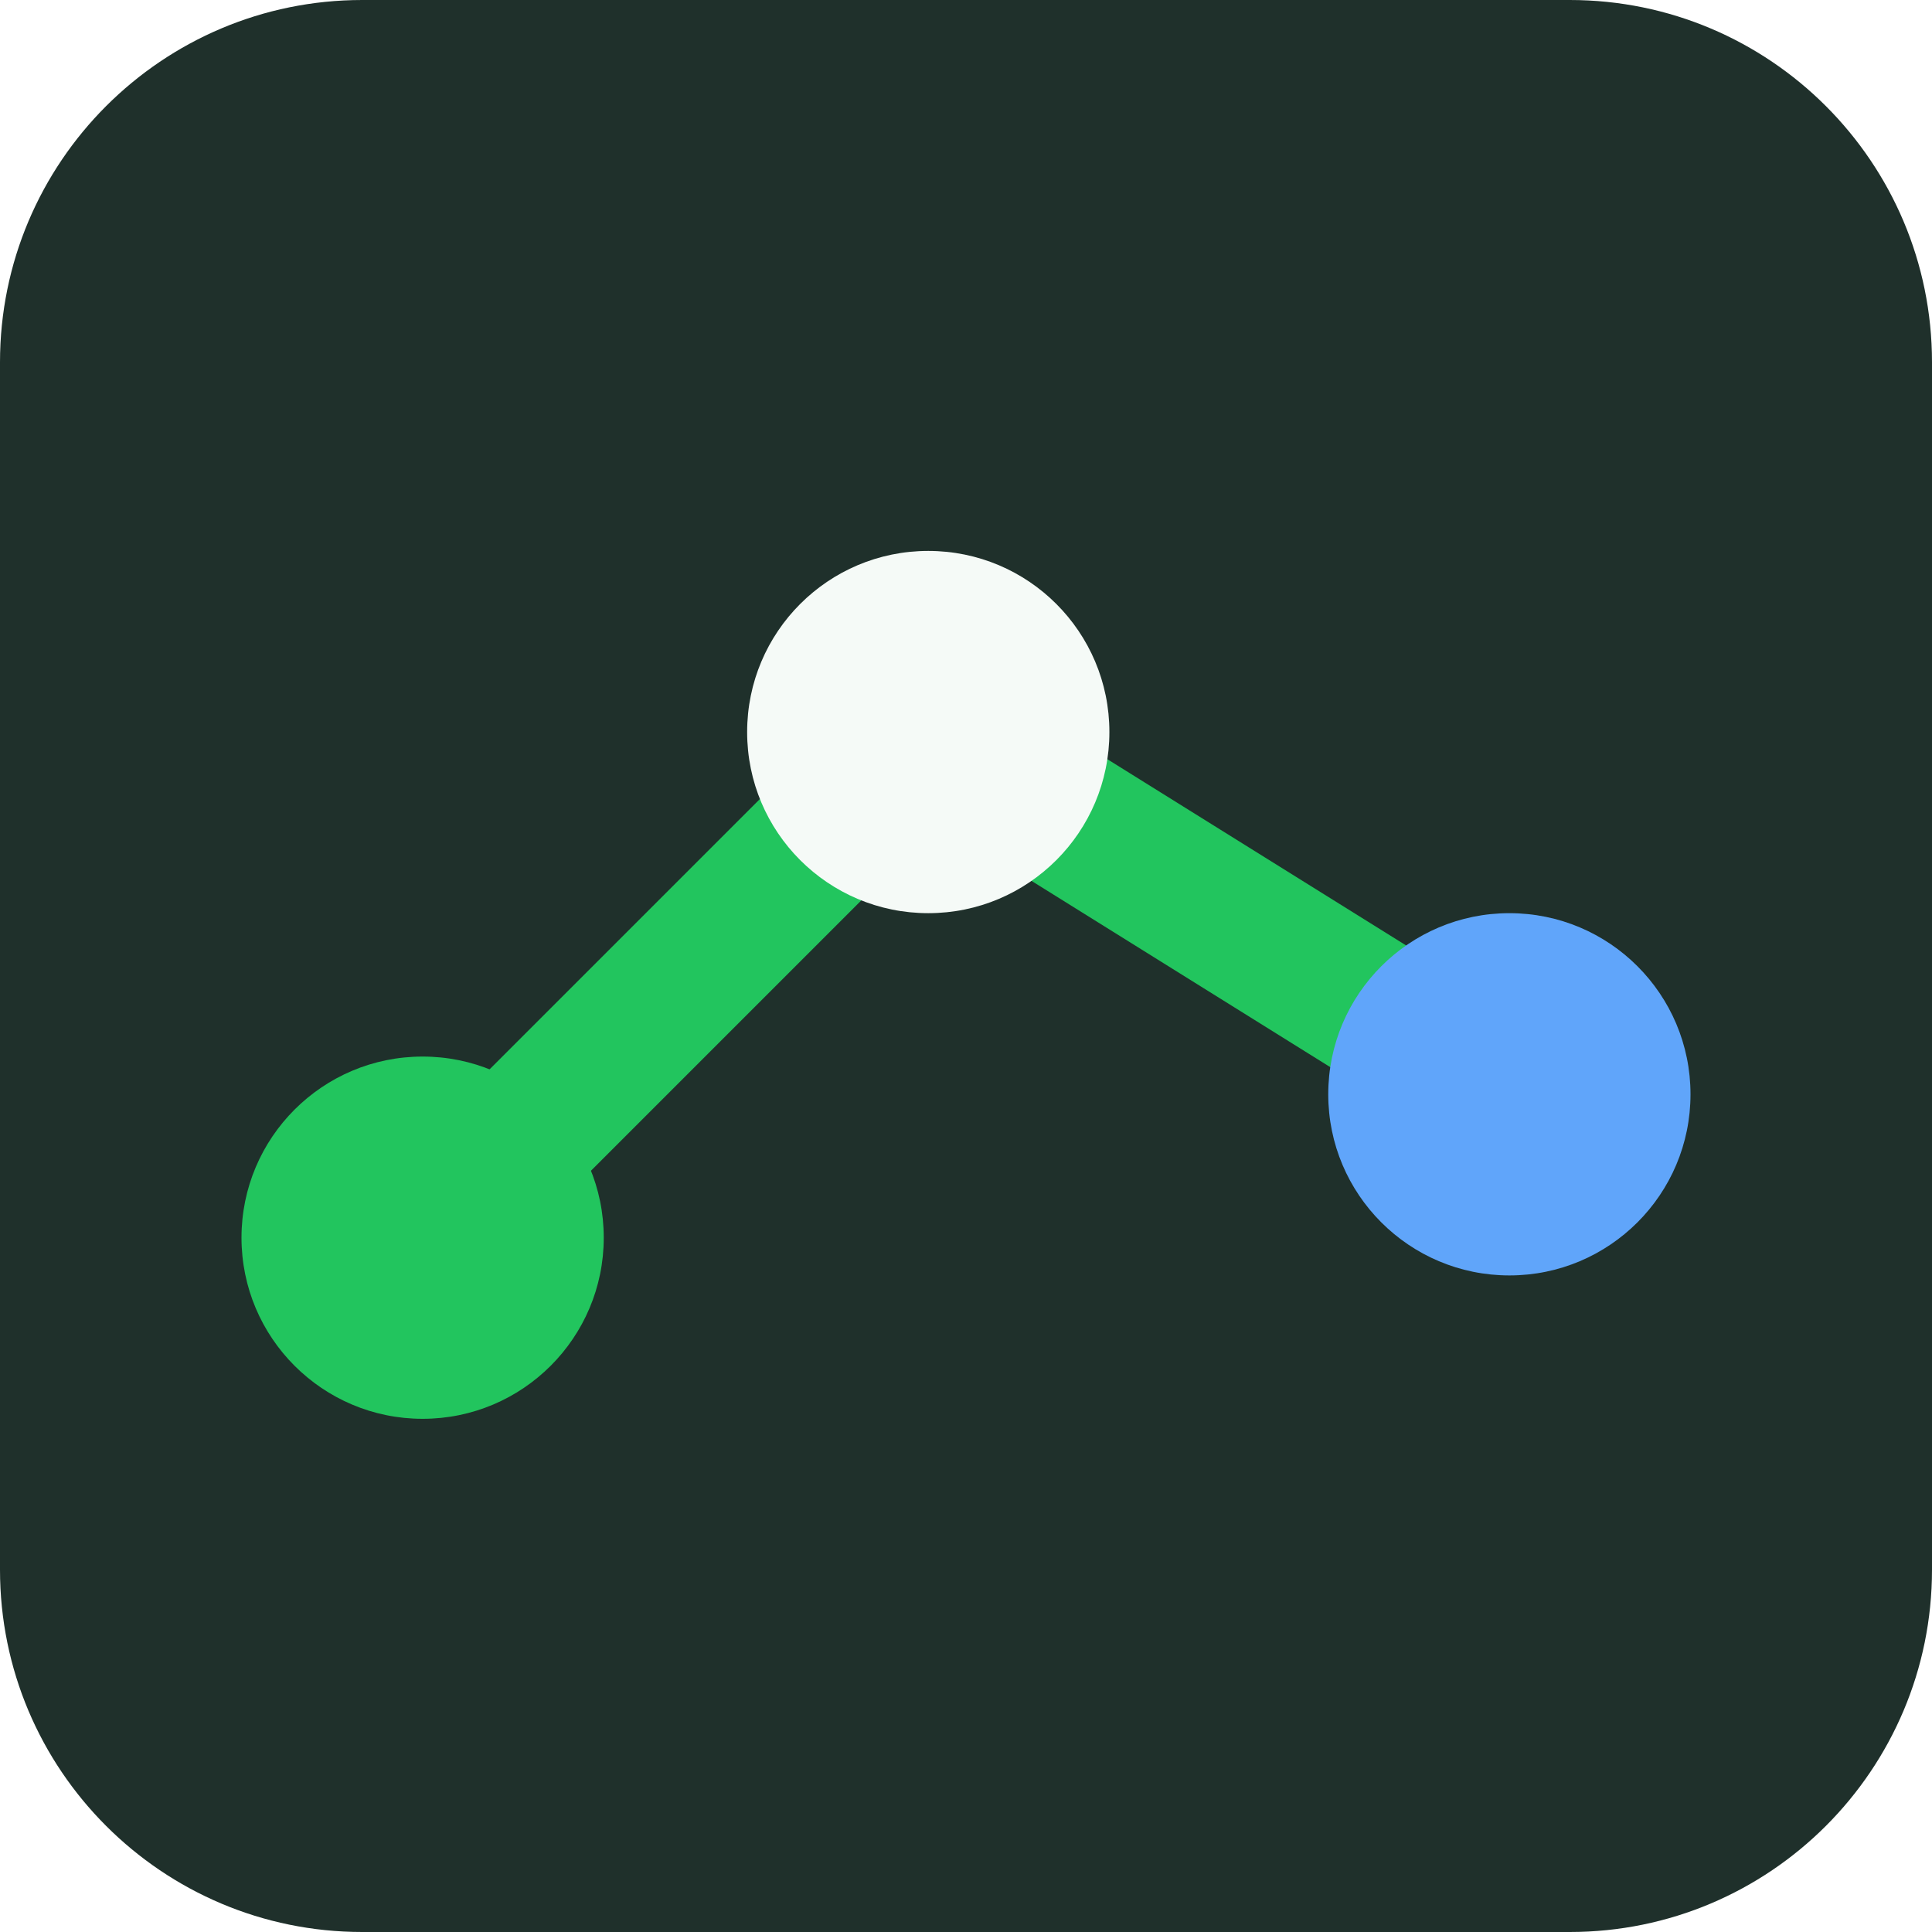
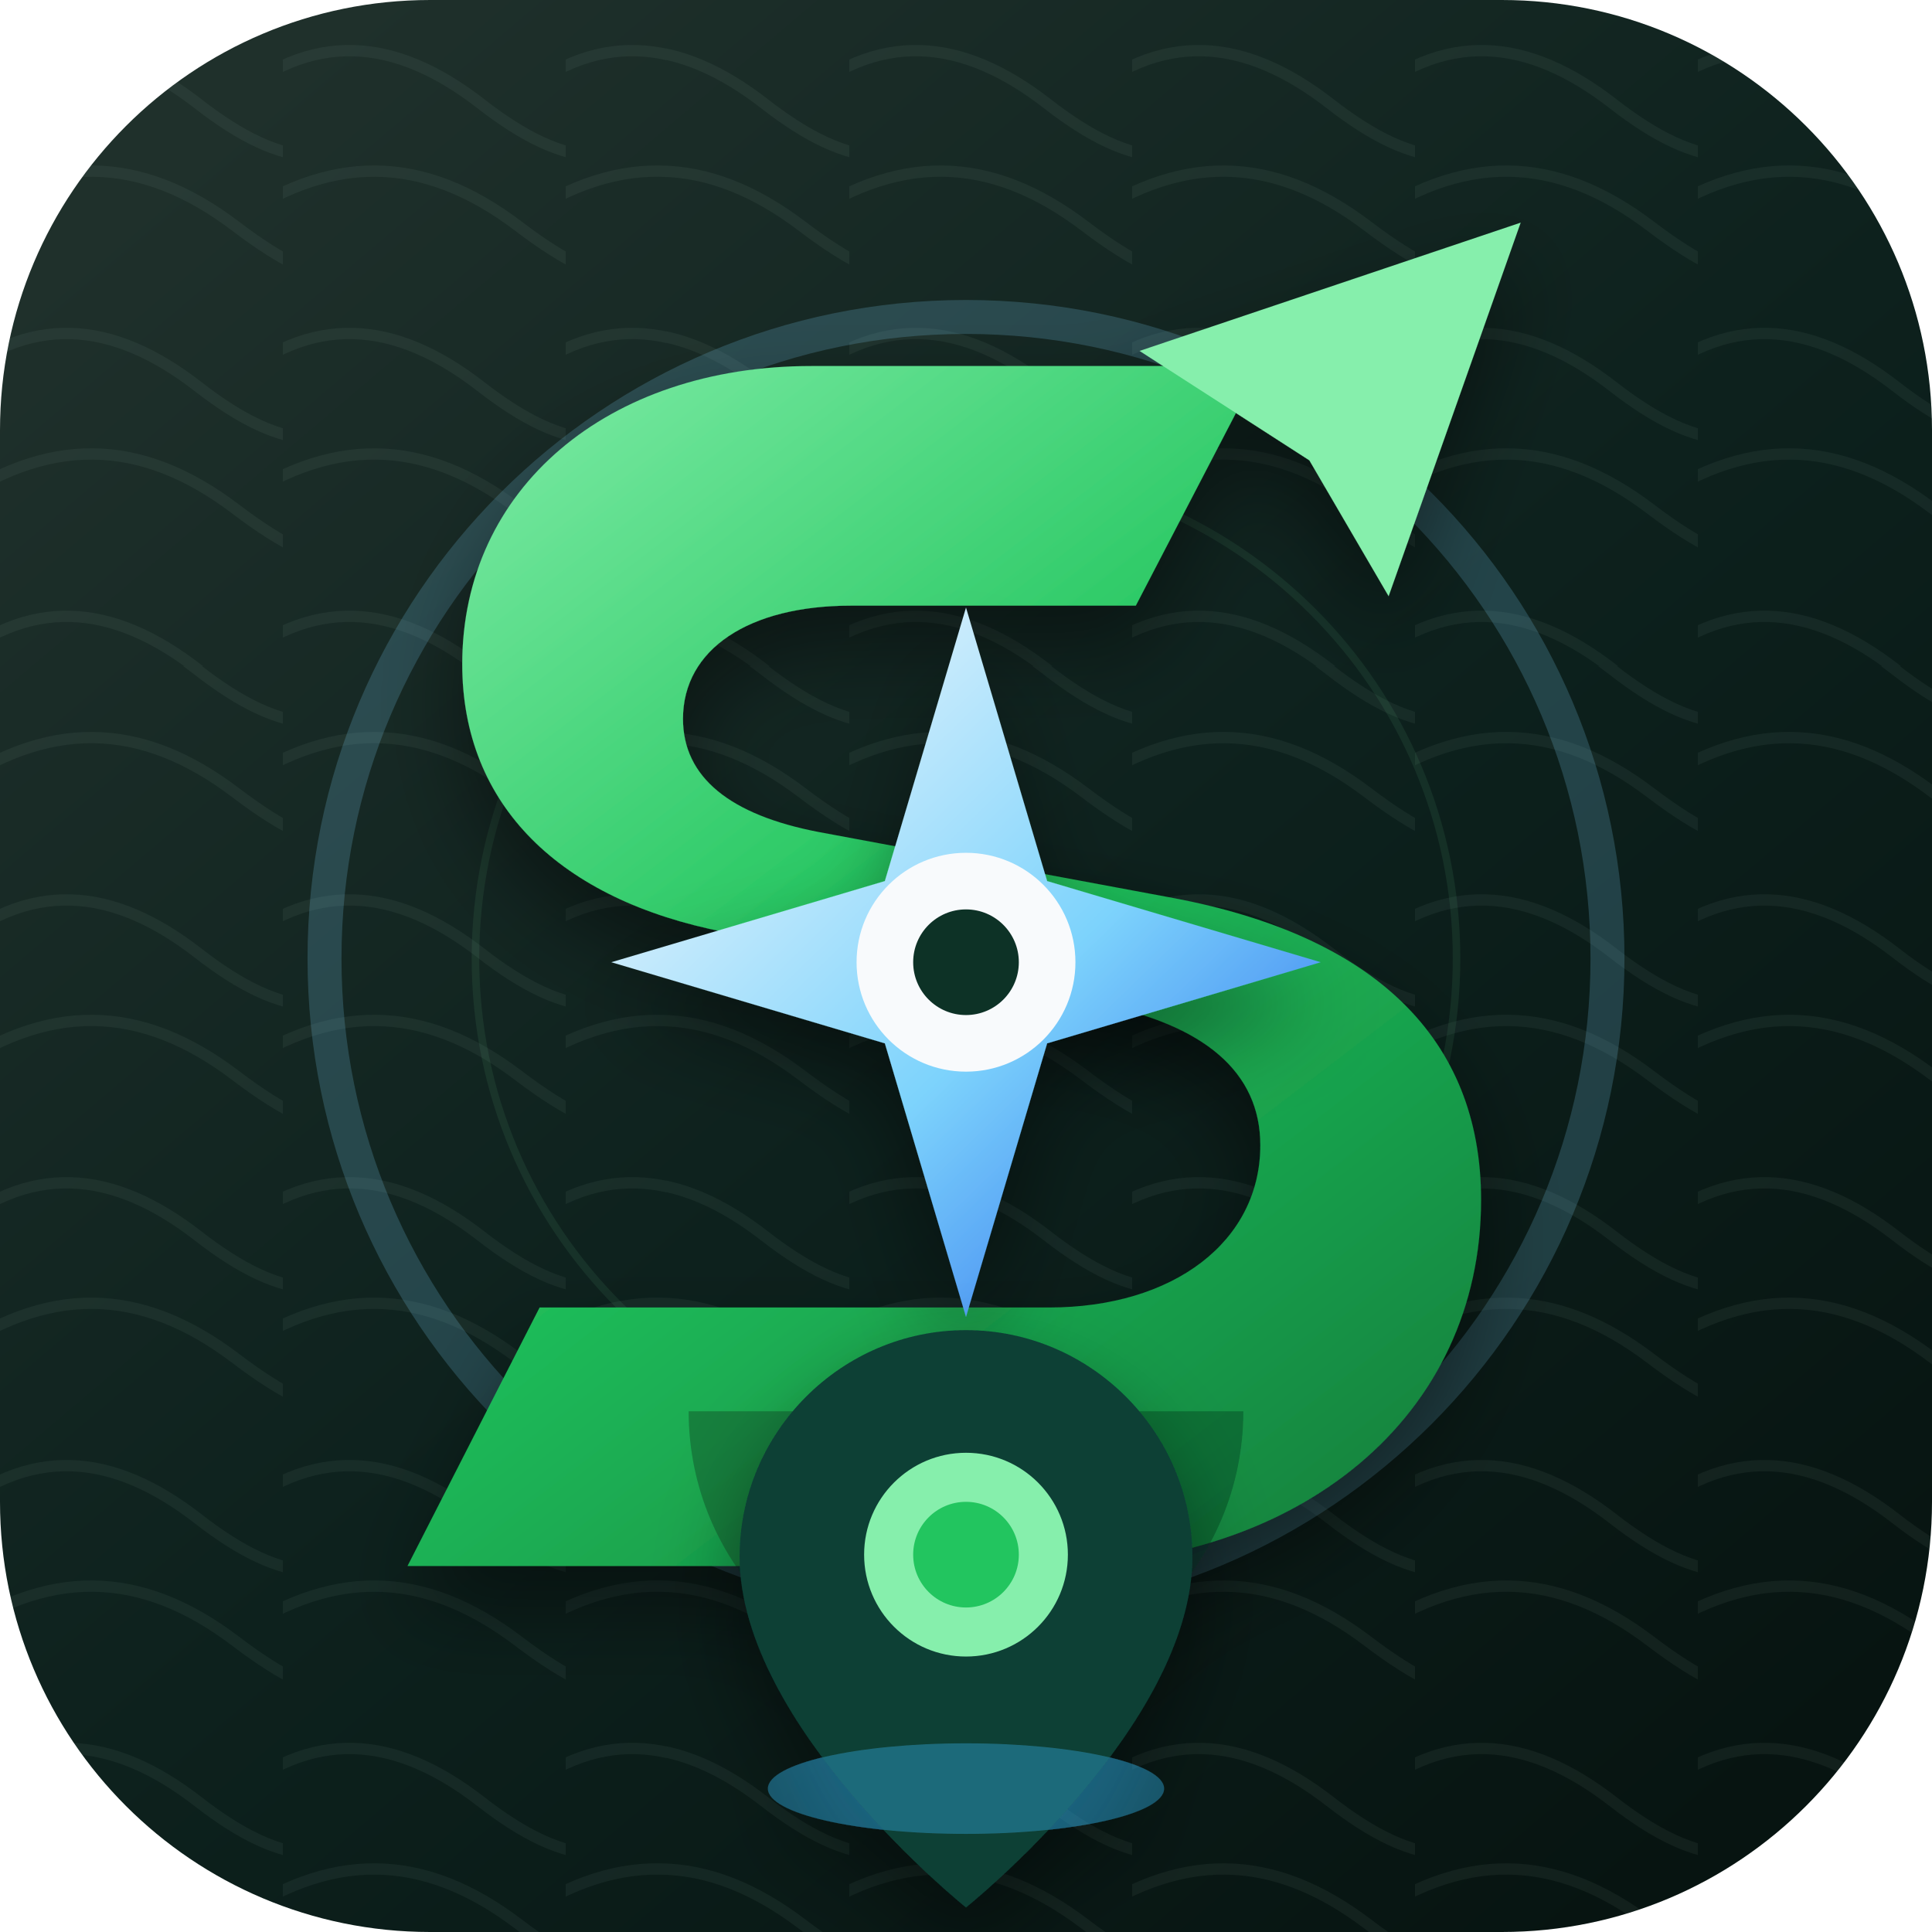
- <svg xmlns="http://www.w3.org/2000/svg" viewBox="0 0 512 512" role="img" aria-label="SAGA Engine">
-   <rect width="512" height="512" rx="96" fill="#1f302b" />
-   <path d="M112 328 L246 194 L400 290" fill="none" stroke="#22c55e" stroke-width="38" stroke-linecap="round" stroke-linejoin="round" />
-   <circle cx="112" cy="328" r="48" fill="#22c55e" />
-   <circle cx="246" cy="194" r="48" fill="#f5faf7" />
-   <circle cx="400" cy="290" r="48" fill="#60a5fa" />
+ <svg xmlns="http://www.w3.org/2000/svg" viewBox="0 0 1024 1024" role="img" aria-label="SAGA">
+   <defs>
+     <linearGradient id="bg" x1="120" y1="60" x2="900" y2="980" gradientUnits="userSpaceOnUse">
+       <stop stop-color="#1f302b" />
+       <stop offset=".52" stop-color="#0d211d" />
+       <stop offset="1" stop-color="#071411" />
+     </linearGradient>
+     <linearGradient id="green" x1="240" y1="170" x2="760" y2="850" gradientUnits="userSpaceOnUse">
+       <stop stop-color="#86efac" />
+       <stop offset=".45" stop-color="#22c55e" />
+       <stop offset="1" stop-color="#0f7a3a" />
+     </linearGradient>
+     <linearGradient id="blue" x1="340" y1="350" x2="680" y2="700" gradientUnits="userSpaceOnUse">
+       <stop stop-color="#f8fafc" />
+       <stop offset=".55" stop-color="#7dd3fc" />
+       <stop offset="1" stop-color="#2563eb" />
+     </linearGradient>
+     <filter id="shadow" x="-20%" y="-20%" width="140%" height="140%">
+       <feDropShadow dx="0" dy="22" stdDeviation="22" flood-color="#000000" flood-opacity=".42" />
+     </filter>
+     <pattern id="topo" width="150" height="150" patternUnits="userSpaceOnUse">
+       <path d="M-30 55C15 15 60 20 105 55S185 95 230 55M-30 120C25 80 75 82 125 120S205 160 250 120" fill="none" stroke="#d1fae5" stroke-opacity=".055" stroke-width="6" />
+     </pattern>
+   </defs>
+   <rect x="0" y="0" width="1024" height="1024" rx="228" fill="url(#bg)" />
+   <rect x="0" y="0" width="1024" height="1024" rx="228" fill="url(#topo)" />
+   <circle cx="512" cy="508" r="340" fill="none" stroke="#7dd3fc" stroke-opacity=".20" stroke-width="18" />
+   <circle cx="512" cy="508" r="260" fill="none" stroke="#86efac" stroke-opacity=".08" stroke-width="4" />
+   <g filter="url(#shadow)">
+     <path d="M668 194H430c-108 0-185 65-185 158 0 75 52 125 139 142l198 38c56 11 86 36 86 75 0 51-46 86-112 86H286l-70 137h338c136 0 231-80 231-194 0-86-57-140-163-160l-188-35c-47-9-72-29-72-60 0-37 35-60 89-60h151z" fill="url(#green)" />
+     <path d="M604 186l202-68-70 198-42-72z" fill="#86efac" />
+     <path d="M365 748a126 126 0 0 0 294 0h-96a37 37 0 0 1-74 0z" fill="#052e16" opacity=".35" />
+   </g>
+   <g filter="url(#shadow)">
+     <path d="M512 322l43 145 145 43-145 43-43 145-43-145-145-43 145-43z" fill="url(#blue)" />
+     <circle cx="512" cy="510" r="58" fill="#f8fafc" />
+     <circle cx="512" cy="510" r="28" fill="#0f3028" />
+   </g>
+   <g filter="url(#shadow)">
+     <path d="M512 705c66 0 120 54 120 120 0 90-120 186-120 186s-120-96-120-186c0-66 54-120 120-120z" fill="#0f3f36" />
+     <circle cx="512" cy="824" r="54" fill="#86efac" />
+     <circle cx="512" cy="824" r="28" fill="#22c55e" />
+     <ellipse cx="512" cy="948" rx="105" ry="24" fill="#38bdf8" opacity=".35" />
+   </g>
</svg>
